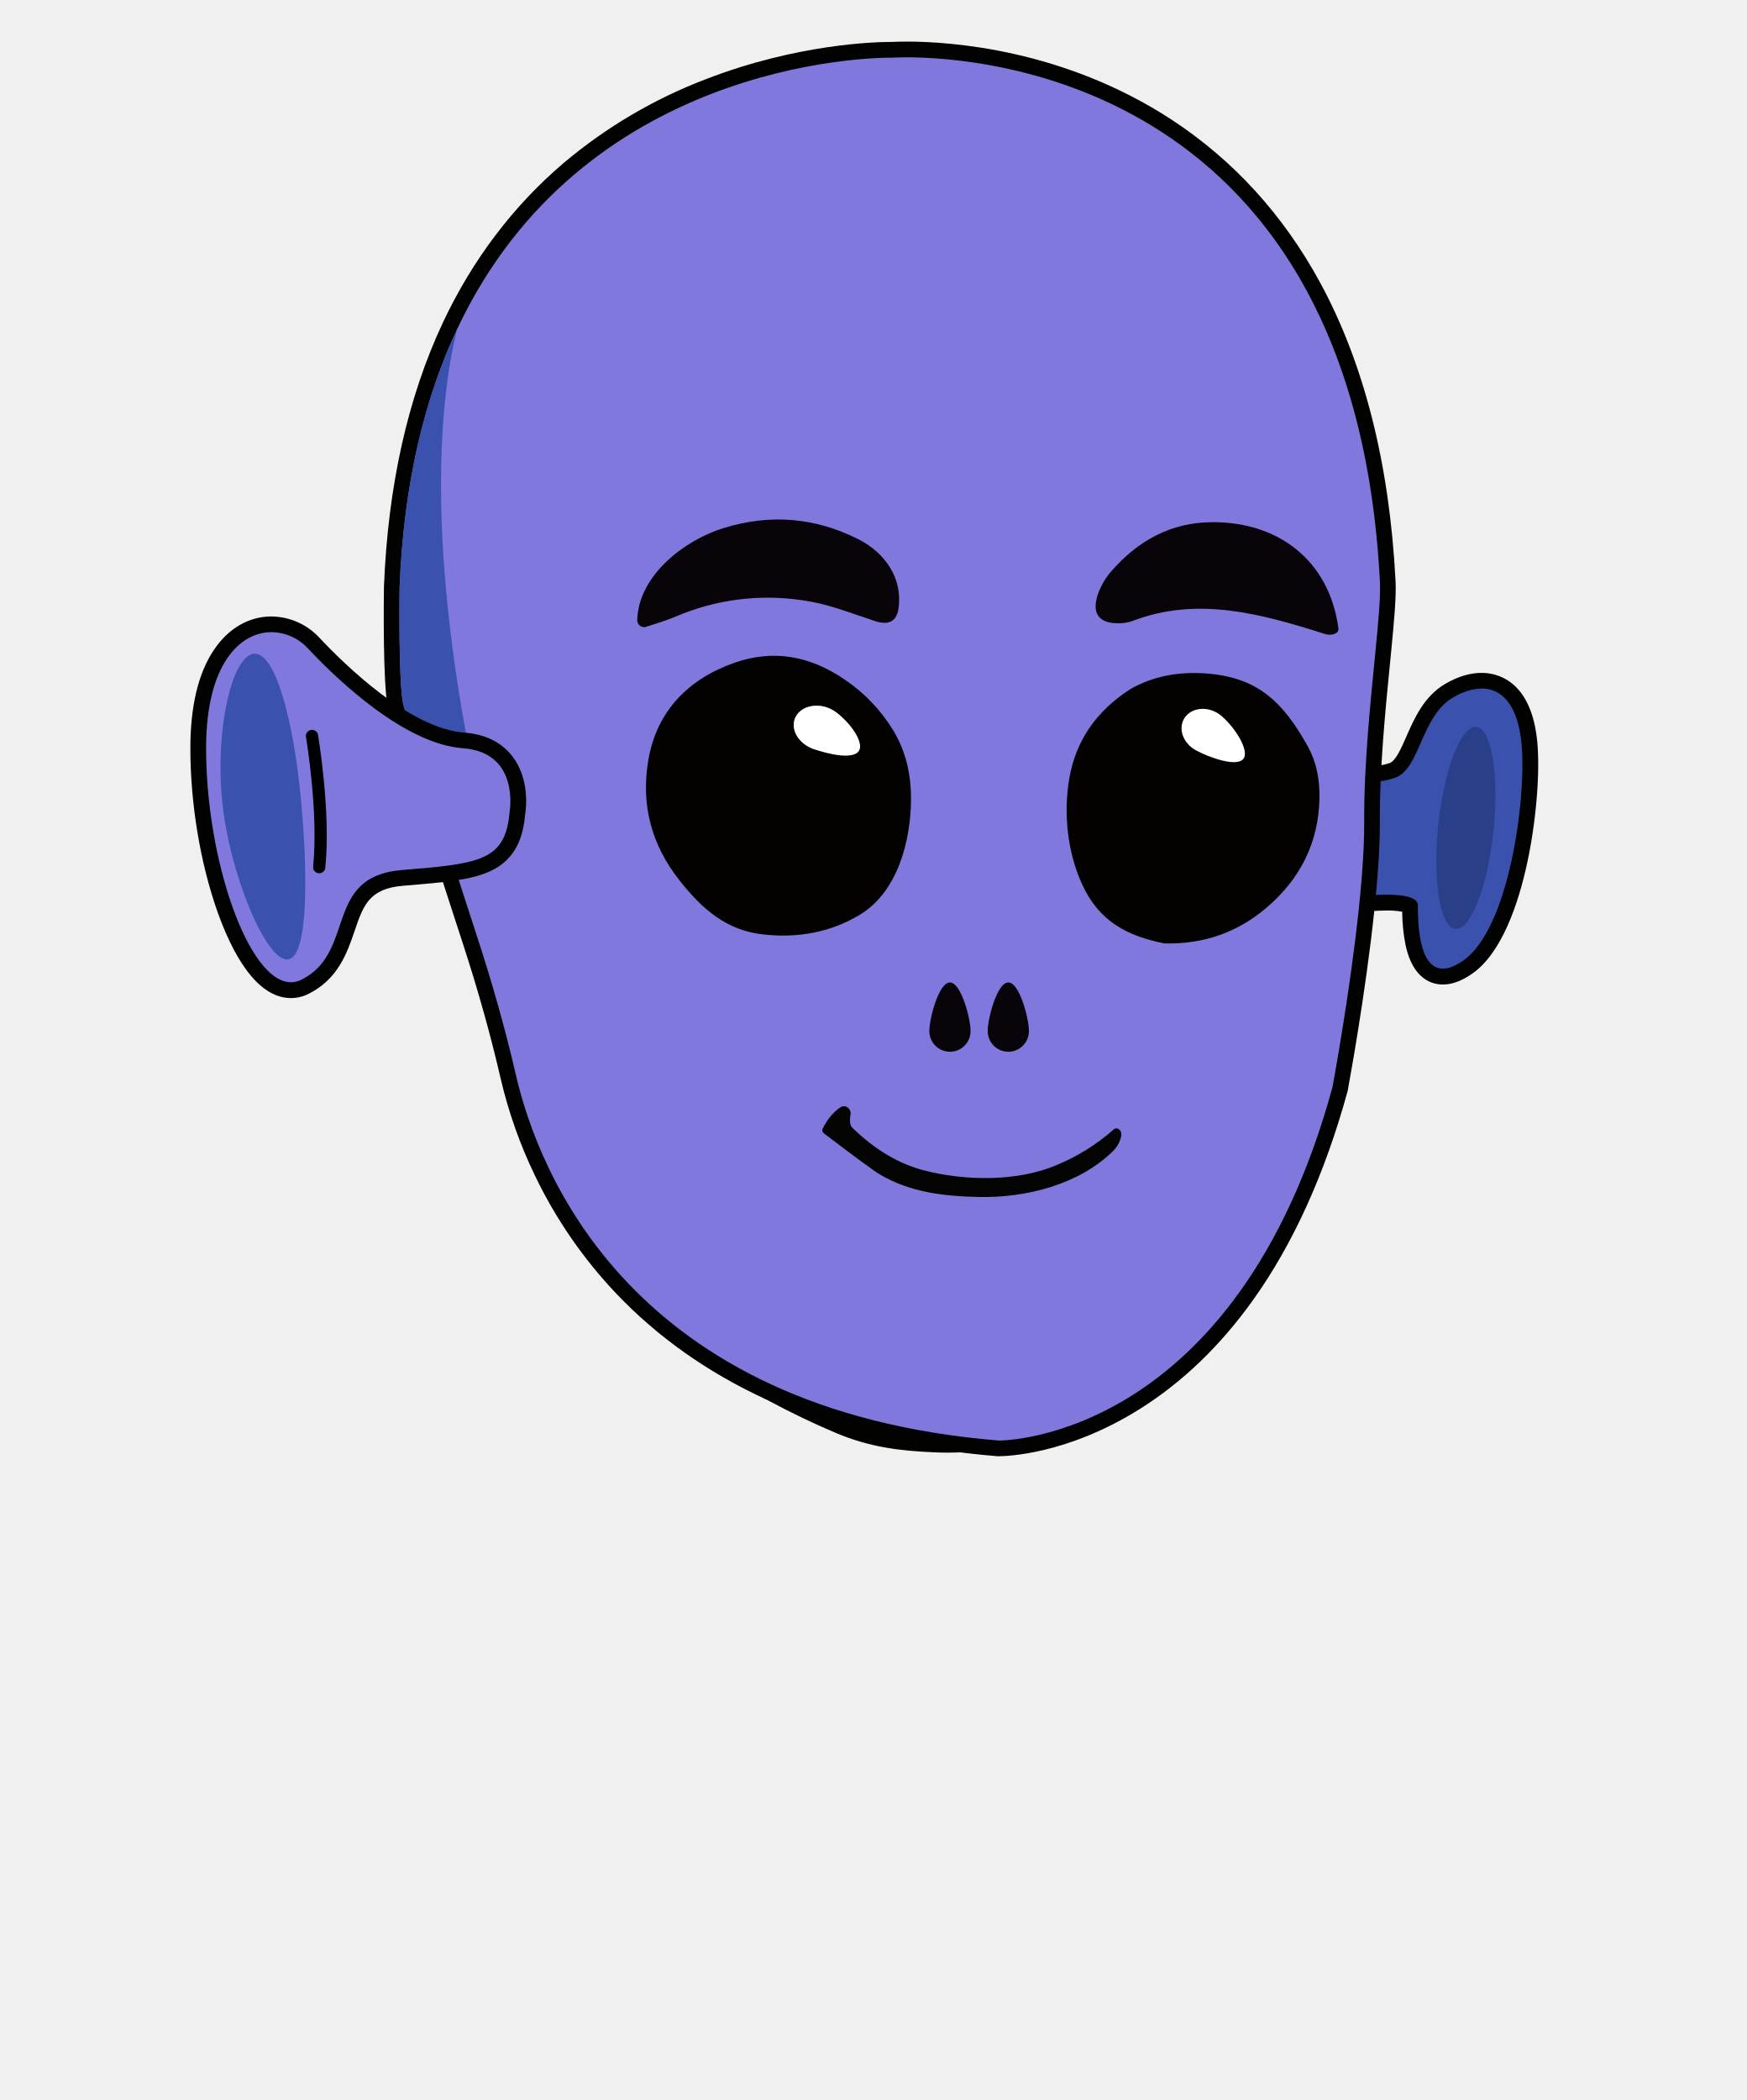
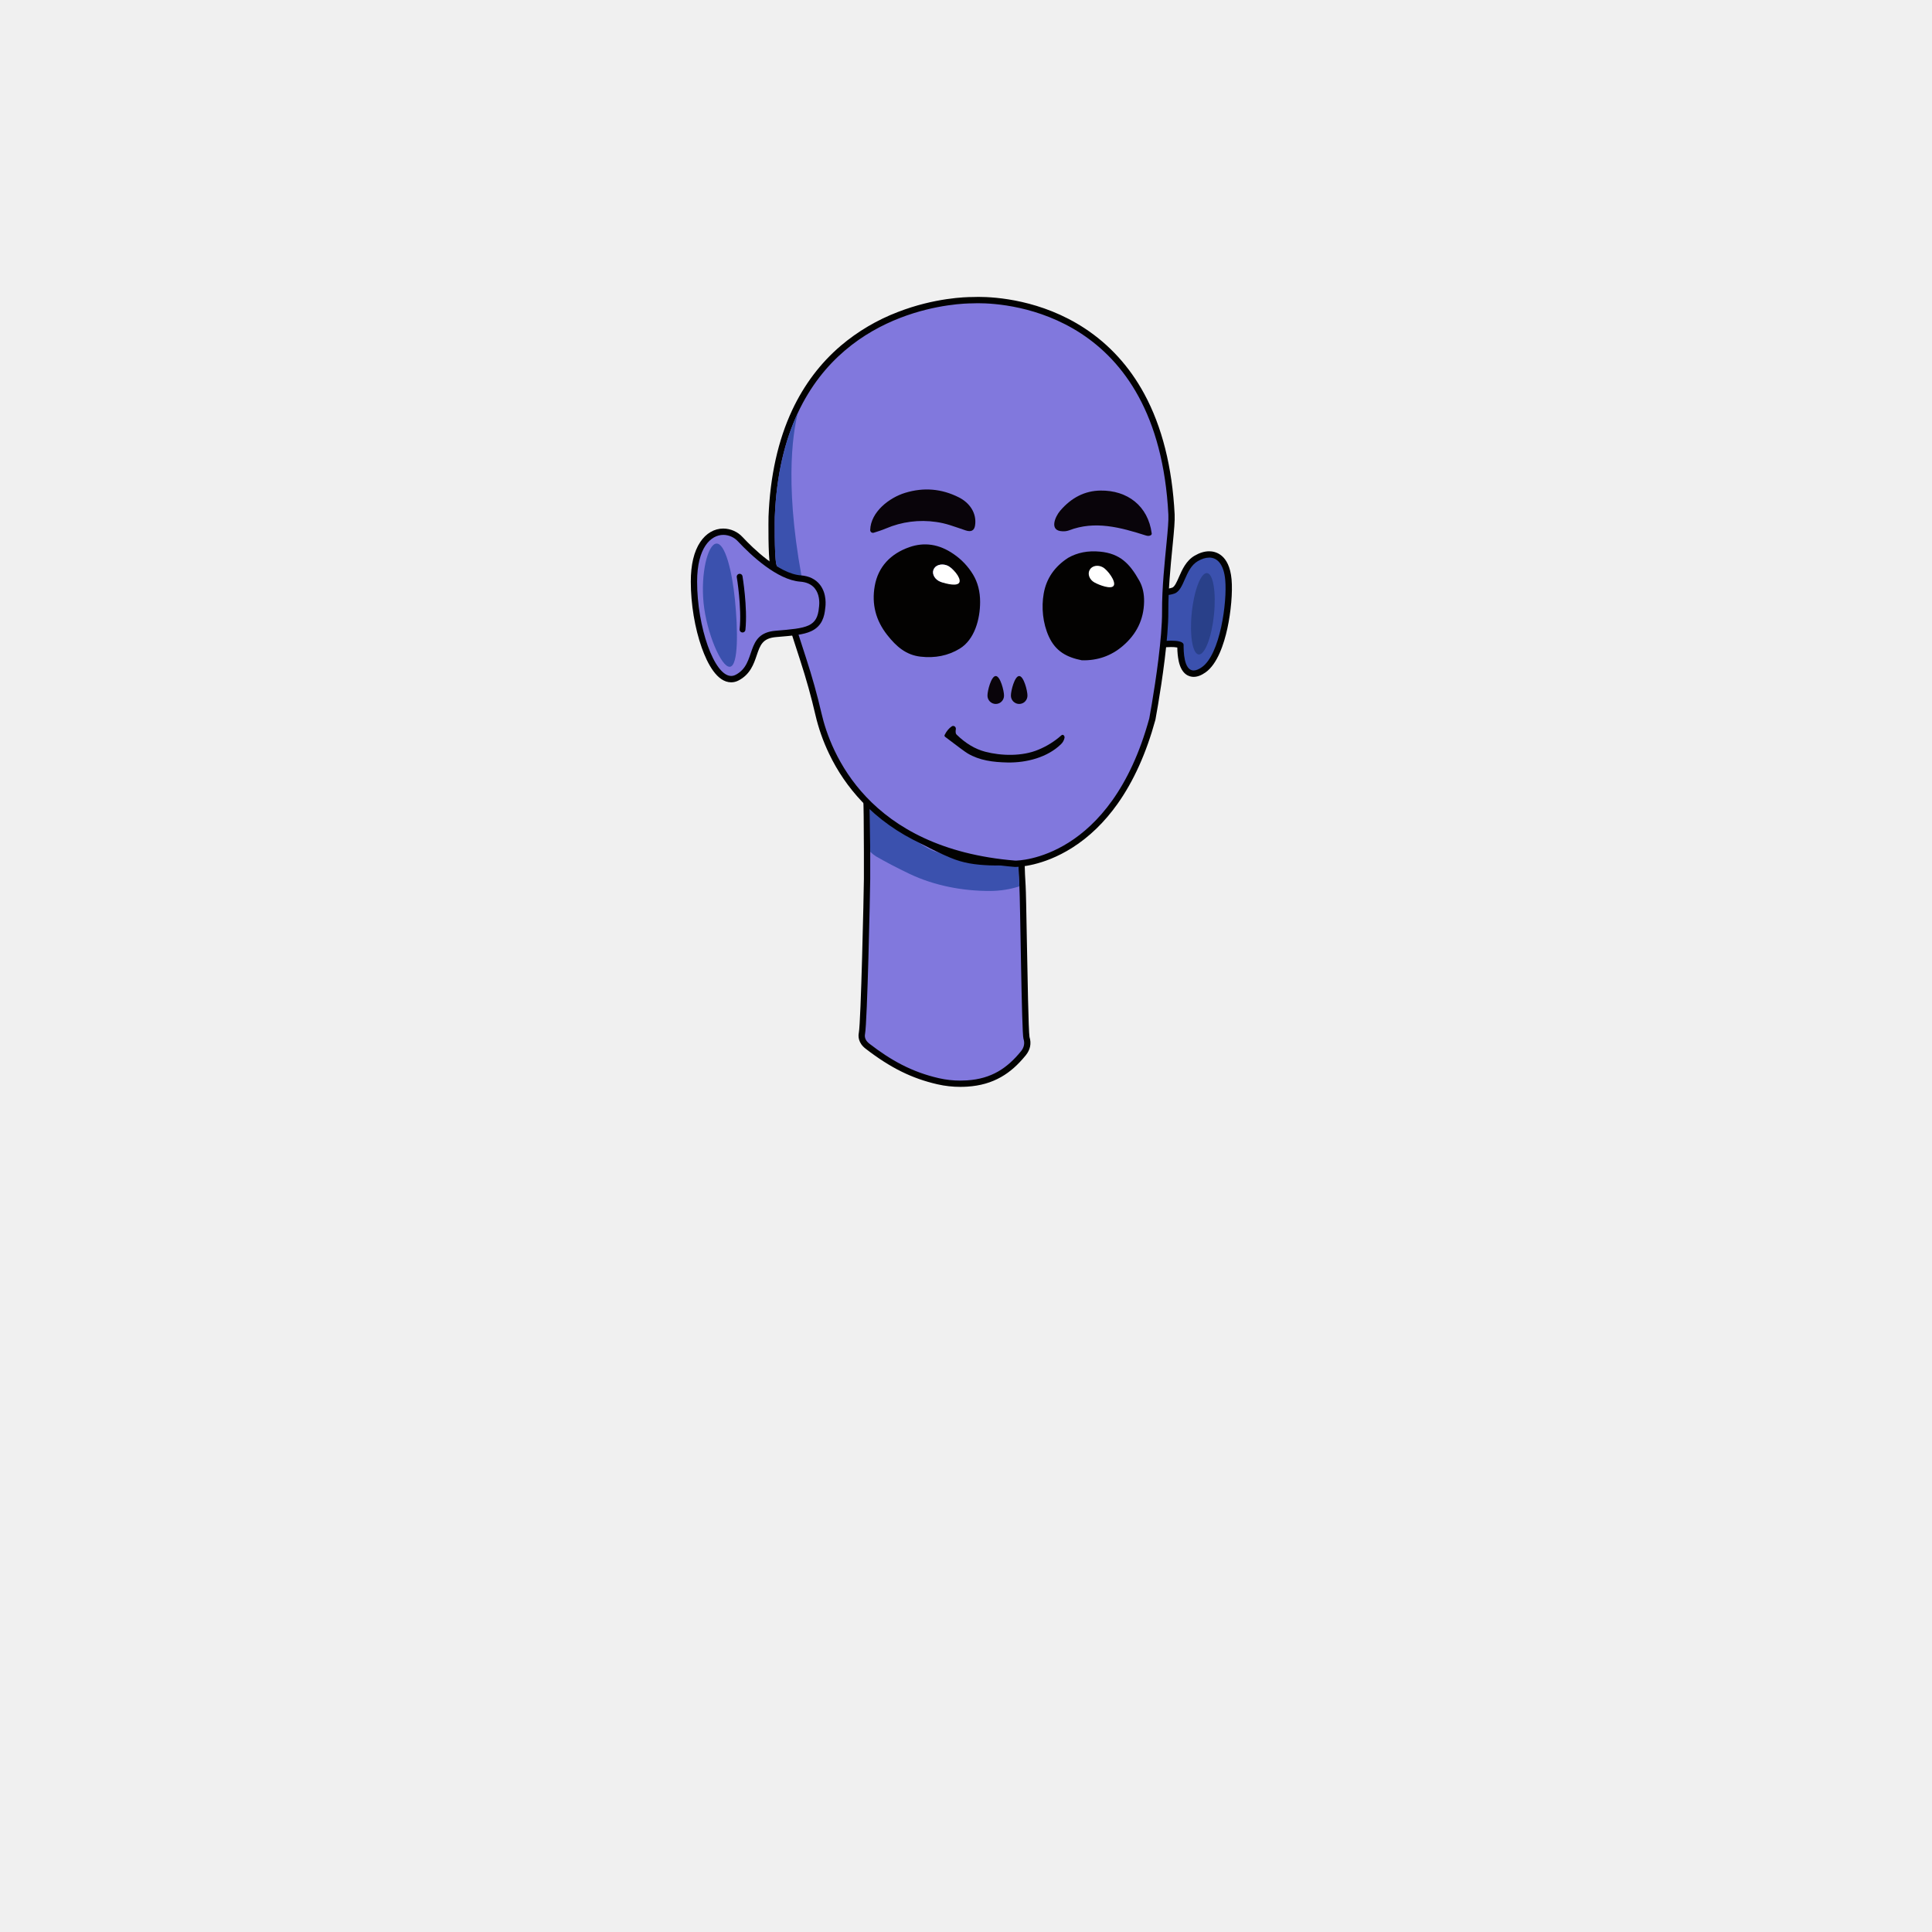
- <svg xmlns="http://www.w3.org/2000/svg" width="1000" height="1202" viewBox="0 0 1000 1202" fill="none">
-   <path d="M826 559C820.17 559 812.5 555.76 809.08 540.32C807.25 532.04 807.19 522.89 807.19 518.63C806.47 518.14 803.45 516.63 793.59 516.63C787.739 516.68 781.895 517.074 776.09 517.81L771.09 518.48L769.37 437.84L776.09 441.3C779.051 442.484 782.223 443.049 785.41 442.96C789.306 442.913 793.17 442.251 796.86 441C802.19 439.25 805.42 431.89 809.17 423.36C813.66 413.14 818.75 401.55 829.66 395.21C836.09 391.47 842.29 389.58 848.08 389.58C855.33 389.58 872.54 393.07 875.5 425.42C878.17 454.49 869.4 533.1 840.29 553.42C835 557.15 830.31 559 826 559Z" fill="#3B51AE" />
-   <path d="M848.08 394.07C859.85 394.07 868.99 403.68 871.02 425.82C873.92 457.41 863.78 531.53 837.72 549.76C832.99 553.06 829.12 554.45 825.96 554.45C811.65 554.45 811.65 526.13 811.65 518.17C811.65 513.31 802.65 512.09 793.55 512.09C787.498 512.143 781.454 512.551 775.45 513.31L774 445.31C774 445.31 778.19 447.47 785.38 447.47C789.761 447.438 794.109 446.709 798.26 445.31C813.1 440.45 813.1 410.08 831.92 399.14C837.55 395.87 843.05 394.14 848.08 394.14M848.08 385.14C841.48 385.14 834.53 387.24 827.4 391.38C815.22 398.45 809.58 411.3 805.05 421.61C802.05 428.52 798.87 435.61 795.46 436.78C792.212 437.88 788.809 438.457 785.38 438.49C782.879 438.553 780.389 438.142 778.04 437.28L764.31 429.42L765 445.52L766.45 513.57L766.66 523.64L776.66 522.3C782.267 521.596 787.91 521.215 793.56 521.16C796.615 521.094 799.669 521.321 802.68 521.84C802.716 528.379 803.386 534.899 804.68 541.31C808.96 560.63 819.87 563.52 825.99 563.52C831.29 563.52 836.83 561.45 842.9 557.2C859.9 545.29 869.25 516.69 874.05 494.8C879.26 471.04 881.66 443.01 880.05 425.07C876.75 389.07 856.64 385.14 848.15 385.14H848.08Z" fill="#020201" />
-   <path d="M854.931 475.546C858.252 443.625 853.864 417.011 845.13 416.102C836.396 415.193 826.623 440.334 823.302 472.255C819.98 504.176 824.369 530.789 833.103 531.698C841.837 532.607 851.61 507.467 854.931 475.546Z" fill="#294089" />
-   <path d="M579 820C575.72 820.44 597.39 818.55 596 821C590.08 822.62 585.41 826.5 567.73 829.43C556.96 831.171 546.039 831.798 535.14 831.3C514.92 830.45 497.75 828.3 478.6 820.23C452.939 809.398 428.348 796.187 405.15 780.77C400.15 777.437 395.351 773.811 390.78 769.91C377.967 758.95 368.04 749.98 361 743C341.89 724.07 327.42 699.27 316 672C320.25 677.86 323.56 685.52 327.48 691.52C341.865 713.028 359.393 732.259 379.48 748.57C407.57 771.06 442.97 787.16 476.87 803C500.14 813.88 510.16 815.06 538.38 816C553.15 816.5 572.85 820 579 820Z" fill="#020201" />
-   <path d="M571.58 829H571.39C479.25 821.54 406.8 790.7 356 737.36C313.35 692.54 296.9 642.24 290.89 616.24C285.11 591 278 565.65 269.2 538.64L261.69 515.55L261.08 513.67C239.35 446.74 227.69 409.82 226.4 404C223.49 390.65 224.21 338.42 224.25 336.2V336.09C226.48 279.14 237.71 228.81 257.61 186.5C274.26 151.09 297.2 120.82 325.78 96.5C349.617 76.45 376.662 60.56 405.78 49.5C457.47 29.5 501.61 28.5 509.94 28.5H510.78C511.54 28.45 514.39 28.29 518.96 28.29C543.57 28.29 607.37 32.57 668.04 72.18C702.78 94.85 730.9 125.63 751.61 163.67C776.61 209.58 791.01 266.54 794.4 332.94C794.83 341.48 793.51 355.94 791.88 372.66L791.18 379.83C788.52 406.69 785.18 440.13 785.39 470.31C785.61 508.47 776.33 569.48 770.78 602.46C768.65 615.04 767.13 623.16 767.12 623.24V623.42L767.07 623.6C754.36 669.98 736.45 709.6 713.82 741.35C695.55 766.98 674.17 787.59 650.28 802.61C608.74 828.74 573.28 829.04 571.84 829.04L571.58 829Z" fill="#8178DD" />
-   <path d="M519 32.8C563.28 32.8 775.4 47.73 789.94 333.17C790.35 341.17 789.12 355.1 787.44 372.22C784.69 400.38 780.74 437.17 780.93 470.34C781.15 508.49 771.74 569.85 766.38 601.71C764.24 614.4 762.74 622.41 762.74 622.41C707.69 823.28 575.16 824.54 571.84 824.54H571.78C361 807.42 308.13 670.67 295.31 615.23C289.23 588.88 281.84 562.9 273.48 537.23C270.89 529.23 268.15 520.85 265.36 512.23C249.63 463.83 232.32 410 230.8 403C227.96 390 228.75 336.23 228.75 336.23C231.12 275.65 243.43 227.17 261.68 188.38C333.21 36.28 496 33 510 33H511C511 33 513.89 32.8 519.07 32.8M519.07 23.8C514.69 23.8 511.8 23.94 510.77 24H510C501.53 24 456.65 25 404.22 45.26C374.625 56.523 347.137 72.689 322.91 93.08C293.83 117.78 270.51 148.56 253.57 184.56C233.42 227.42 222.05 278.33 219.79 335.89V336.11C219.71 341.72 219.07 391.31 222.05 404.93C223.36 410.93 235.05 448 256.84 515.07L258.16 519.14C260.5 526.32 262.78 533.35 264.96 540.05C273.72 566.92 280.79 592.18 286.58 617.26C291.053 636.449 297.633 655.086 306.2 672.83C318.118 697.669 333.848 720.492 352.82 740.47C376.34 765.19 404.9 785.41 437.7 800.59C476.12 818.37 521 829.45 571 833.51H571.36H571.79C575.65 833.51 610.72 832.75 652.63 806.39C677.02 791.05 698.82 770.04 717.43 743.93C740.37 711.75 758.51 671.65 771.37 624.76L771.46 624.4L771.53 624.04C771.53 623.96 773.08 615.8 775.2 603.18C780.78 570.06 790.1 508.77 789.88 470.26C789.71 440.26 793 406.97 795.65 380.2C795.89 377.773 796.123 375.396 796.35 373.07C798 356.2 799.35 341.52 798.88 332.68C795.46 265.6 780.88 208 755.56 161.49C734.49 122.8 705.87 91.49 670.5 68.38C608.84 28.14 544 23.8 519 23.8H519.07Z" fill="#020201" />
-   <path d="M261.68 487C245.95 438.55 232.32 410 230.8 403C227.96 390 228.75 336.23 228.75 336.23C231.12 275.65 243.43 227.17 261.68 188.38C254.07 218.25 241.3 299.57 272.08 446.94C272.08 495 275.38 496.28 261.68 487Z" fill="#3B51AE" />
-   <path d="M371.22 434.58C376.04 406.98 394.11 388.51 420.58 379.3C442.146 371.78 463.12 374.993 483.5 388.94C494.859 396.585 504.414 406.614 511.5 418.33C518.166 429.41 521.5 442.32 521.5 457.06C521.5 481.47 513.69 510.62 492.28 523.54C475.86 533.44 457.243 537.193 436.43 534.8C415.74 532.4 401.97 520.37 389.07 504.05C372.683 483.35 366.733 460.193 371.22 434.58ZM454.94 411.45C454.367 413.013 454.185 414.691 454.41 416.34C454.651 418.114 455.26 419.817 456.2 421.34C457.221 422.982 458.521 424.434 460.04 425.63C461.637 426.903 463.426 427.916 465.34 428.63C469.077 430.049 473.18 430.179 477 429C478.654 428.517 480.176 427.662 481.45 426.501C482.724 425.339 483.716 423.903 484.35 422.3C484.922 420.738 485.104 419.059 484.88 417.41C484.647 415.635 484.036 413.93 483.09 412.41C482.075 410.764 480.778 409.308 479.26 408.11C477.662 406.837 475.874 405.824 473.96 405.11C470.224 403.677 466.115 403.536 462.29 404.71C460.633 405.201 459.11 406.063 457.836 407.231C456.563 408.399 455.572 409.842 454.94 411.45Z" fill="#030201" />
-   <path d="M474 405.15C465.88 402.15 457.36 404.98 455 411.45C452.64 417.92 457.28 425.58 465.4 428.57C473.52 431.56 489.68 435.47 492.06 429C494.44 422.53 482.08 408.14 474 405.15Z" fill="white" />
-   <path d="M666.59 540C645.13 535.71 629.21 527.4 619.5 506.26C610.82 487.37 608.72 464.83 612.17 445.26C615.89 424 627.487 407.073 646.96 394.48C660.127 386.973 675.263 384.027 692.37 385.64C721.02 388.34 734.9 402.69 748.55 427.02C753.303 435.48 755.557 445.503 755.31 457.09C754.79 481.943 744.683 502.773 724.99 519.58C708.423 533.72 688.957 540.527 666.59 540Z" fill="#030201" />
-   <path d="M696.39 407.82C689.39 403.94 680.96 405.65 677.68 411.61C674.4 417.57 677.47 425.56 684.53 429.43C691.59 433.3 708.82 439.8 712.09 433.83C715.36 427.86 703.45 411.69 696.39 407.82Z" fill="white" />
-   <path d="M470.88 646.109C473.64 640.569 477.074 636.453 481.18 633.759C481.806 633.361 482.54 633.169 483.28 633.209C484.029 633.245 484.748 633.51 485.34 633.969C485.956 634.446 486.425 635.087 486.69 635.819C486.961 636.555 487.02 637.352 486.86 638.119C486.537 639.73 486.49 641.383 486.72 643.009C486.851 643.981 487.301 644.882 488 645.569C500.834 658.029 514.424 666.126 528.77 669.859C551.77 675.859 581.77 676.619 604.67 666.939C616.583 662.056 627.594 655.215 637.25 646.699C637.503 646.422 637.812 646.201 638.157 646.053C638.502 645.904 638.875 645.832 639.25 645.839C639.684 645.891 640.097 646.053 640.45 646.309C640.827 646.57 641.142 646.912 641.37 647.309C641.622 647.722 641.788 648.181 641.86 648.659C641.95 649.149 641.95 649.65 641.86 650.139C641.164 653.584 639.417 656.728 636.86 659.139C617.48 677.979 587.6 685.649 560.61 685.139C539.88 684.739 520.67 682.289 503.7 672.249C500.367 670.289 489.657 662.429 471.57 648.669C471.185 648.39 470.912 647.982 470.8 647.519C470.659 647.055 470.687 646.555 470.88 646.109Z" fill="#040402" />
-   <path d="M369.85 358.79C369.254 358.972 368.623 359.01 368.009 358.9C367.395 358.791 366.817 358.537 366.32 358.16C365.827 357.78 365.43 357.291 365.16 356.73C364.891 356.166 364.761 355.545 364.78 354.92C365.53 329.24 391.91 309.03 414.57 302.14C441.117 294.04 466.703 296.204 491.33 308.63C506.43 316.24 516.91 330.82 514.33 348.33C513.23 355.744 508.71 358.117 500.77 355.45C482.77 349.45 473.25 345.51 458.9 343.52C434.562 339.944 409.709 343.155 387.08 352.8C381.4 355.2 374.42 357.37 369.85 358.79Z" fill="#09040A" />
-   <path d="M765.17 362.13C763.31 363.464 760.913 363.664 757.98 362.73C721.52 351.18 685.21 341.22 648.21 355.47C645.204 356.503 642.022 356.928 638.85 356.72C619.18 356.09 628.85 335.43 635.68 327.52C651.8 308.774 670.907 299.234 693 298.9C731.51 298.3 761 320.68 766.19 359.74C766.251 360.192 766.189 360.651 766.01 361.07C765.833 361.494 765.542 361.861 765.17 362.13Z" fill="#09040A" />
-   <path d="M166.57 566.72C137.16 566.72 113.47 490.98 113.47 428.28C113.47 375.92 136.07 357.34 155.42 357.34C159.967 357.393 164.455 358.374 168.609 360.223C172.763 362.071 176.496 364.748 179.58 368.09C194.53 384.09 232.81 421.38 265.33 423.79C276.05 424.59 284.24 428.53 289.67 435.53C298.72 447.19 296.54 463.14 296.2 465.3C293.34 497.38 273.57 498.98 230.36 502.49C207.92 504.3 203.84 516.3 198.68 531.49C194.59 543.49 189.97 557.08 174.68 564.76C172.174 566.052 169.399 566.737 166.58 566.76L166.57 566.72Z" fill="#8178DD" />
-   <path d="M155.42 361.84C159.353 361.887 163.235 362.739 166.826 364.343C170.417 365.948 173.641 368.271 176.3 371.17C194.52 390.61 232.19 425.85 265 428.28C297.81 430.71 291.73 464.73 291.73 464.73C289.3 492.68 275 494.35 230 498C185 501.65 204 545 172.65 560.72C170.771 561.695 168.687 562.209 166.57 562.22C142.17 562.22 117.97 492.22 117.97 428.28C117.97 380.01 137.45 361.84 155.42 361.84ZM155.42 352.84C142.47 352.84 130.77 359.62 122.49 371.94C113.49 385.27 108.97 404.22 108.97 428.28C108.97 460.1 114.69 494.35 124.64 522.28C132.64 544.62 146.36 571.28 166.57 571.28C170.089 571.27 173.556 570.43 176.69 568.83C193.63 560.33 198.79 545.17 202.94 532.99C207.94 518.31 211.23 508.61 230.73 506.99C255.35 504.99 269.8 503.62 280.57 498.68C296.33 491.44 299.62 477.41 300.66 465.89C301.21 462.46 303.22 445.67 293.22 432.79C286.98 424.79 277.71 420.22 265.66 419.32C234.72 417.03 197.45 380.59 182.86 365.04C179.357 361.247 175.116 358.211 170.398 356.116C165.679 354.022 160.582 352.914 155.42 352.86V352.84Z" fill="#020201" />
-   <path d="M127.2 458.63C131.37 500.36 152.4 550.42 164.75 549.18C177.1 547.94 176.11 495.88 171.94 454.18C167.77 412.48 157.67 373 145.31 374.21C132.95 375.42 123 416.89 127.2 458.63Z" fill="#3B51AE" />
-   <path d="M178.611 421.249C178.611 421.249 186 465 182.726 496.342" stroke="black" stroke-width="7" stroke-linecap="round" stroke-linejoin="round" />
-   <path d="M555.59 589.86C555.636 591.438 555.365 593.009 554.793 594.48C554.221 595.951 553.359 597.293 552.259 598.425C551.159 599.557 549.844 600.457 548.39 601.072C546.936 601.687 545.373 602.003 543.795 602.003C542.216 602.003 540.654 601.687 539.2 601.072C537.746 600.457 536.43 599.557 535.33 598.425C534.231 597.293 533.369 595.951 532.797 594.48C532.225 593.009 531.954 591.438 532 589.86C532 583.35 537.28 562.34 543.79 562.34C550.3 562.34 555.59 583.35 555.59 589.86Z" fill="#09040A" />
-   <path d="M589 589.86C589.046 591.438 588.775 593.009 588.203 594.48C587.63 595.951 586.769 597.293 585.669 598.425C584.569 599.557 583.254 600.457 581.8 601.072C580.346 601.687 578.783 602.003 577.205 602.003C575.626 602.003 574.064 601.687 572.61 601.072C571.156 600.457 569.84 599.557 568.74 598.425C567.641 597.293 566.779 595.951 566.207 594.48C565.635 593.009 565.364 591.438 565.41 589.86C565.41 583.35 570.69 562.34 577.21 562.34C583.73 562.34 589 583.35 589 589.86Z" fill="#09040A" />
+ <svg xmlns="http://www.w3.org/2000/svg" width="1000" height="1000" viewBox="0 0 1000 1000" fill="none">
+   <path d="M617.838 348.694C615.722 348.694 612.937 347.514 611.696 341.888C611.032 338.87 611.01 335.536 611.01 333.984C610.749 333.805 609.652 333.255 606.073 333.255C603.949 333.273 601.828 333.417 599.721 333.685L597.906 333.929L597.281 304.545L599.721 305.805C600.795 306.237 601.947 306.443 603.104 306.41C604.518 306.393 605.921 306.152 607.26 305.696C609.195 305.058 610.367 302.376 611.729 299.268C613.359 295.544 615.206 291.321 619.167 289.011C621.501 287.648 623.751 286.959 625.853 286.959C628.485 286.959 634.732 288.231 635.806 300.019C636.776 310.612 633.592 339.257 623.025 346.661C621.105 348.02 619.402 348.694 617.838 348.694Z" fill="#3B51AE" />
+   <path d="M625.853 288.596C630.125 288.596 633.443 292.098 634.18 300.165C635.233 311.676 631.552 338.685 622.092 345.328C620.375 346.531 618.97 347.037 617.823 347.037C612.629 347.037 612.629 336.718 612.629 333.817C612.629 332.046 609.362 331.601 606.058 331.601C603.862 331.621 601.668 331.769 599.488 332.046L598.962 307.267C598.962 307.267 600.483 308.054 603.093 308.054C604.683 308.043 606.261 307.777 607.768 307.267C613.155 305.496 613.155 294.43 619.987 290.443C622.03 289.252 624.027 288.621 625.853 288.621M625.853 285.342C623.457 285.342 620.934 286.107 618.346 287.616C613.925 290.192 611.877 294.874 610.233 298.631C609.144 301.149 607.99 303.733 606.752 304.159C605.573 304.56 604.338 304.77 603.093 304.782C602.185 304.805 601.281 304.656 600.428 304.341L595.444 301.477L595.695 307.344L596.221 332.141L596.297 335.81L599.927 335.322C601.963 335.065 604.011 334.927 606.062 334.906C607.171 334.882 608.28 334.965 609.373 335.154C609.386 337.537 609.629 339.913 610.099 342.249C611.652 349.289 615.613 350.342 617.834 350.342C619.758 350.342 621.769 349.588 623.973 348.039C630.144 343.699 633.538 333.278 635.28 325.301C637.171 316.643 638.042 306.429 637.458 299.892C636.26 286.774 628.96 285.342 625.878 285.342H625.853Z" fill="#020201" />
+   <path d="M628.34 318.284C629.545 306.653 627.952 296.955 624.782 296.624C621.611 296.293 618.064 305.454 616.858 317.085C615.653 328.717 617.246 338.415 620.416 338.746C623.587 339.077 627.134 329.916 628.34 318.284Z" fill="#294089" />
+   <path d="M497.064 560.953C493.211 560.955 489.37 560.525 485.612 559.67C472.613 556.704 461.675 551.289 449.039 541.538C446.016 539.199 445.791 536.641 446.135 534.902C447.275 529.036 448.731 462.534 448.789 455.013C448.807 452.739 448.811 446.934 448.789 440.896C448.789 434.111 448.731 427.458 448.676 422.64C448.626 418.417 448.564 415.717 448.499 414.369L448.346 411.377L450.938 412.86C451.337 413.09 452.953 413.877 454.666 414.707C461.436 417.987 464.594 419.601 465.414 420.388C466.561 421.325 475.233 424.072 478.94 425.242C482.45 426.335 482.933 426.521 483.274 426.725C486.025 428.405 488.984 429.659 492.12 430.985C494.48 431.983 496.923 433.018 499.504 434.319C503.638 436.403 505.617 437.333 506.401 437.333C506.69 437.311 506.975 437.254 507.25 437.161C508.23 436.899 509.715 436.498 512.917 436.498C514.209 436.498 515.704 436.564 517.356 436.695C520.529 436.728 522.1 438.787 523.251 440.295C524.238 441.585 524.703 442.117 525.484 442.117C525.844 442.105 526.2 442.031 526.536 441.898L528.761 441.1L528.722 443.473C528.722 444.325 528.722 445.582 528.747 447.011C528.823 450.487 529.012 454.74 529.266 458.671C529.433 461.284 529.629 472.588 529.872 485.68C530.235 505.223 530.754 534.731 531.302 537.147C532.232 539.997 531.665 542.781 529.698 545.2C521.494 555.246 512.521 560.067 500.596 560.829C499.417 560.913 498.23 560.953 497.064 560.953Z" fill="#8178DD" />
+   <path d="M450.132 414.285C451.526 415.083 463.153 420.48 464.289 421.573C465.926 423.169 481.713 427.702 482.439 428.132C487.347 431.135 492.755 432.749 498.774 435.785C503.78 438.306 505.308 438.973 506.397 438.973C507.638 438.973 508.368 438.139 512.909 438.139C514.089 438.139 515.519 438.193 517.265 438.335H517.291C521.788 438.335 521.944 443.75 525.462 443.75C526.018 443.742 526.568 443.636 527.088 443.437C527.088 444.289 527.088 445.532 527.113 447.041C527.182 450.167 527.357 454.441 527.636 458.785C528.079 465.708 528.783 534.728 529.741 537.64C530.516 539.981 530.08 542.158 528.435 544.169C521.385 552.802 513.301 558.381 500.484 559.201C499.334 559.278 498.192 559.316 497.057 559.314C493.326 559.319 489.606 558.902 485.967 558.071C471.97 554.879 461.116 548.79 450.03 540.238C448.131 538.78 447.365 537.109 447.732 535.224C448.934 529.051 450.368 461.492 450.419 455.028C450.437 452.907 450.44 447.318 450.419 440.893C450.419 434.808 450.368 427.972 450.306 422.623C450.259 418.833 450.201 415.787 450.125 414.285M446.556 408.455L446.861 414.438C446.93 415.761 446.988 418.447 447.039 422.648C447.115 429.207 447.141 436.881 447.152 440.868C447.17 446.939 447.152 452.736 447.152 454.966C447.094 462.276 445.623 528.938 444.527 534.56C444.164 536.346 444.164 539.804 448.037 542.803C460.877 552.704 471.995 558.217 485.249 561.238C489.124 562.12 493.086 562.564 497.061 562.56C498.258 562.56 499.485 562.52 500.691 562.44C507.344 562.014 513.083 560.378 518.231 557.43C522.79 554.824 526.834 551.257 530.936 546.217C533.259 543.371 533.927 540.096 532.867 536.743C532.34 533.522 531.825 504.735 531.48 485.63C531.233 471.983 531.041 461.215 530.87 458.555C530.62 454.638 530.431 450.408 530.355 446.95C530.322 445.547 530.315 444.311 530.329 443.473L530.409 438.736L525.999 440.35C525.855 440.406 525.705 440.445 525.552 440.467C525.189 440.106 524.858 439.715 524.561 439.297C523.364 437.727 521.363 435.107 517.439 435.056C515.766 434.925 514.249 434.859 512.927 434.859C509.511 434.859 507.903 435.293 506.84 435.588L506.408 435.697C505.591 435.551 502.259 433.875 500.255 432.862C497.623 431.536 495.173 430.49 492.774 429.484C489.695 428.18 486.788 426.933 484.152 425.337C483.637 425.028 483.139 424.86 479.466 423.698C476.319 422.699 468.017 420.072 466.452 419.103C465.458 418.232 463.116 416.996 455.414 413.25C453.878 412.503 452.147 411.658 451.784 411.454L446.564 408.455H446.556Z" fill="#020201" />
+   <path d="M527.636 458.785C522.797 460.324 517.756 461.125 512.68 461.161C498.215 461.227 483.492 458.381 470.721 452.288C464.349 449.249 458.566 446.227 453.37 443.222C452.321 442.536 451.335 441.757 450.426 440.894C450.426 434.808 450.194 419.635 450.132 414.293C461.69 420.633 471.632 436.765 484.791 440.996C495.87 444.552 504.219 447.445 516.782 447.682C520.238 447.77 523.695 447.556 527.113 447.041C527.182 450.167 527.356 454.442 527.636 458.785Z" fill="#3B51AE" />
+   <path d="M528.177 443.801C526.986 443.962 534.853 443.273 534.348 444.166C532.199 444.756 530.504 446.17 524.086 447.237C520.176 447.872 516.212 448.1 512.256 447.919C504.916 447.609 498.683 446.826 491.732 443.885C482.417 439.938 473.49 435.124 465.069 429.506C463.254 428.292 461.512 426.97 459.853 425.549C455.202 421.555 451.599 418.286 449.043 415.743C442.106 408.845 436.853 399.808 432.708 389.871C434.251 392.006 435.452 394.798 436.875 396.984C442.097 404.822 448.46 411.829 455.751 417.773C465.948 425.968 478.798 431.835 491.104 437.607C499.551 441.571 503.188 442.001 513.432 442.344C518.793 442.526 525.945 443.801 528.177 443.801Z" fill="#020201" />
+   <path d="M525.483 447.081H525.415C491.968 444.363 465.668 433.125 447.228 413.689C431.746 397.356 425.775 379.027 423.593 369.553C421.495 360.356 418.914 351.119 415.72 341.276L412.993 332.863L412.772 332.178C404.884 307.789 400.651 294.335 400.183 292.215C399.127 287.35 399.388 268.318 399.403 267.509V267.469C400.212 246.716 404.289 228.377 411.512 212.959C417.556 200.056 425.884 189.026 436.258 180.164C444.911 172.858 454.728 167.068 465.298 163.037C484.062 155.75 500.084 155.385 503.108 155.385H503.413C503.689 155.367 504.724 155.309 506.382 155.309C515.316 155.309 538.475 156.868 560.498 171.302C573.109 179.563 583.317 190.779 590.834 204.64C599.909 221.369 605.137 242.125 606.367 266.321C606.523 269.433 606.044 274.702 605.452 280.795L605.198 283.407C604.233 293.195 603.02 305.38 603.097 316.377C603.176 330.283 599.808 352.514 597.793 364.532C597.02 369.116 596.468 372.075 596.465 372.104V372.17L596.446 372.235C591.833 389.136 585.331 403.573 577.117 415.142C570.485 424.482 562.724 431.992 554.052 437.465C538.973 446.987 526.101 447.096 525.578 447.096L525.483 447.081Z" fill="#8178DD" />
+   <path d="M506.397 156.951C522.471 156.951 599.47 162.392 604.748 266.404C604.897 269.319 604.451 274.395 603.841 280.634C602.843 290.895 601.409 304.301 601.478 316.388C601.557 330.289 598.142 352.648 596.196 364.258C595.419 368.882 594.875 371.801 594.875 371.801C574.892 444.997 526.783 445.456 525.578 445.456H525.556C449.043 439.217 429.851 389.387 425.198 369.185C422.991 359.583 420.308 350.116 417.273 340.762C416.333 337.847 415.338 334.793 414.326 331.652C408.616 314.016 402.332 294.4 401.78 291.85C400.75 287.112 401.036 267.519 401.036 267.519C401.897 245.444 406.365 227.778 412.99 213.644C438.955 158.219 498.048 157.024 503.13 157.024H503.493C503.493 157.024 504.542 156.951 506.422 156.951M506.422 153.672C504.833 153.672 503.783 153.723 503.41 153.745H503.13C500.055 153.745 483.764 154.109 464.732 161.492C453.989 165.596 444.011 171.487 435.216 178.917C424.66 187.917 416.195 199.134 410.046 212.252C402.732 227.87 398.604 246.421 397.784 267.395V267.475C397.755 269.52 397.522 287.59 398.604 292.553C399.08 294.739 403.323 308.247 411.233 332.687L411.712 334.17C412.562 336.786 413.389 339.348 414.181 341.79C417.36 351.581 419.927 360.785 422.029 369.924C423.652 376.917 426.041 383.708 429.151 390.174C433.477 399.225 439.187 407.541 446.074 414.821C454.611 423.829 464.979 431.197 476.885 436.728C490.832 443.207 507.123 447.245 525.273 448.724H525.404H525.56C526.961 448.724 539.691 448.447 554.905 438.842C563.758 433.252 571.672 425.596 578.427 416.082C586.754 404.356 593.339 389.744 598.007 372.657L598.04 372.526L598.065 372.395C598.065 372.366 598.628 369.392 599.398 364.794C601.423 352.725 604.806 330.391 604.726 316.359C604.665 305.427 605.859 293.296 606.821 283.541C606.908 282.657 606.993 281.791 607.075 280.943C607.674 274.796 608.164 269.447 607.993 266.225C606.752 241.782 601.459 220.793 592.268 203.845C584.62 189.747 574.231 178.338 561.392 169.917C539.009 155.253 515.472 153.672 506.397 153.672H506.422Z" fill="#020201" />
+   <path d="M412.99 322.46C407.28 304.805 402.332 294.401 401.78 291.85C400.749 287.113 401.036 267.52 401.036 267.52C401.896 245.445 406.365 227.779 412.99 213.645C410.227 224.529 405.592 254.161 416.765 307.862C416.765 325.375 417.963 325.841 412.99 322.46Z" fill="#3B51AE" />
+   <path d="M452.753 303.357C454.502 293.3 461.062 286.569 470.67 283.213C478.499 280.473 486.112 281.644 493.51 286.726C497.634 289.512 501.102 293.166 503.674 297.436C506.094 301.473 507.304 306.177 507.304 311.549C507.304 320.443 504.469 331.065 496.697 335.773C490.737 339.381 483.979 340.749 476.424 339.876C468.913 339.002 463.915 334.618 459.232 328.671C453.284 321.128 451.124 312.69 452.753 303.357ZM483.143 294.929C482.935 295.498 482.869 296.11 482.951 296.71C483.038 297.357 483.259 297.977 483.6 298.532C483.971 299.131 484.443 299.66 484.994 300.096C485.574 300.56 486.223 300.929 486.918 301.189C488.275 301.706 489.764 301.753 491.151 301.324C491.751 301.147 492.304 300.836 492.766 300.413C493.229 299.99 493.589 299.466 493.819 298.882C494.027 298.313 494.093 297.701 494.011 297.1C493.927 296.453 493.705 295.832 493.361 295.278C492.993 294.678 492.522 294.148 491.971 293.711C491.391 293.247 490.742 292.879 490.047 292.618C488.691 292.096 487.2 292.045 485.811 292.473C485.21 292.651 484.657 292.966 484.194 293.391C483.732 293.817 483.373 294.343 483.143 294.929Z" fill="#030201" />
+   <path d="M490.062 292.634C487.114 291.541 484.021 292.572 483.165 294.93C482.308 297.287 483.992 300.078 486.94 301.168C489.887 302.257 495.753 303.682 496.617 301.325C497.481 298.967 492.995 293.723 490.062 292.634Z" fill="white" />
+   <path d="M559.972 341.771C552.182 340.208 546.403 337.179 542.878 329.476C539.728 322.593 538.965 314.379 540.218 307.248C541.568 299.501 545.778 293.333 552.846 288.744C557.626 286.009 563.121 284.935 569.33 285.523C579.73 286.507 584.769 291.736 589.724 300.602C591.449 303.685 592.267 307.337 592.177 311.559C591.989 320.615 588.32 328.206 581.171 334.33C575.158 339.482 568.091 341.963 559.972 341.771Z" fill="#030201" />
+   <path d="M570.789 293.605C568.248 292.192 565.188 292.815 563.998 294.987C562.807 297.158 563.921 300.07 566.484 301.48C569.047 302.89 575.302 305.259 576.489 303.083C577.676 300.908 573.352 295.016 570.789 293.605Z" fill="white" />
+   <path d="M488.929 380.437C489.931 378.418 491.178 376.918 492.668 375.937C492.895 375.792 493.162 375.722 493.431 375.736C493.702 375.749 493.963 375.846 494.178 376.013C494.402 376.187 494.572 376.421 494.668 376.687C494.767 376.955 494.788 377.246 494.73 377.525C494.613 378.112 494.596 378.715 494.679 379.307C494.727 379.661 494.89 379.99 495.144 380.24C499.802 384.781 504.736 387.731 509.943 389.091C518.292 391.278 529.182 391.555 537.495 388.027C541.819 386.248 545.817 383.755 549.322 380.652C549.413 380.551 549.526 380.47 549.651 380.416C549.776 380.362 549.911 380.336 550.048 380.339C550.205 380.357 550.355 380.416 550.483 380.51C550.62 380.605 550.734 380.729 550.817 380.874C550.908 381.025 550.969 381.192 550.995 381.366C551.028 381.544 551.028 381.727 550.995 381.905C550.742 383.161 550.108 384.306 549.18 385.185C542.145 392.05 531.299 394.845 521.501 394.659C513.976 394.513 507.003 393.621 500.843 389.962C499.633 389.248 495.745 386.384 489.18 381.37C489.04 381.268 488.941 381.119 488.9 380.951C488.849 380.781 488.859 380.599 488.929 380.437Z" fill="#040402" />
+   <path d="M452.256 275.74C452.039 275.806 451.81 275.819 451.587 275.78C451.365 275.74 451.155 275.647 450.974 275.51C450.795 275.372 450.651 275.193 450.553 274.989C450.456 274.783 450.408 274.557 450.415 274.329C450.687 264.972 460.263 257.607 468.489 255.097C478.125 252.145 487.413 252.933 496.353 257.462C501.834 260.235 505.638 265.547 504.702 271.928C504.303 274.629 502.662 275.494 499.78 274.522C493.246 272.336 489.79 270.9 484.581 270.175C475.746 268.872 466.725 270.042 458.51 273.557C456.448 274.431 453.915 275.222 452.256 275.74Z" fill="#09040A" />
+   <path d="M595.757 276.957C595.081 277.443 594.211 277.516 593.147 277.176C579.912 272.967 566.731 269.337 553.3 274.53C552.209 274.906 551.054 275.061 549.902 274.986C542.762 274.756 546.272 267.228 548.752 264.345C554.603 257.514 561.539 254.038 569.559 253.916C583.538 253.698 594.243 261.853 596.127 276.086C596.149 276.251 596.126 276.418 596.062 276.571C595.997 276.725 595.892 276.859 595.757 276.957Z" fill="#09040A" />
+   <path d="M378.465 351.509C367.789 351.509 359.189 323.91 359.189 301.063C359.189 281.983 367.393 275.213 374.417 275.213C376.068 275.232 377.697 275.59 379.205 276.263C380.713 276.937 382.068 277.912 383.187 279.13C388.614 284.96 402.51 298.549 414.315 299.427C418.206 299.718 421.179 301.154 423.15 303.705C426.435 307.954 425.644 313.766 425.52 314.553C424.482 326.242 417.306 326.825 401.621 328.104C393.475 328.764 391.994 333.137 390.121 338.672C388.636 343.045 386.959 347.997 381.409 350.795C380.499 351.266 379.492 351.516 378.468 351.524L378.465 351.509Z" fill="#8178DD" />
+   <path d="M374.418 276.852C375.845 276.869 377.254 277.179 378.558 277.764C379.861 278.349 381.032 279.195 381.997 280.252C388.611 287.335 402.285 300.177 414.195 301.062C426.105 301.948 423.898 314.344 423.898 314.344C423.016 324.529 417.825 325.137 401.49 326.468C385.155 327.798 392.052 343.594 380.672 349.322C379.99 349.678 379.233 349.865 378.465 349.869C369.608 349.869 360.823 324.361 360.823 301.062C360.823 283.473 367.894 276.852 374.418 276.852ZM374.418 273.572C369.717 273.572 365.47 276.043 362.464 280.532C359.197 285.39 357.556 292.295 357.556 301.062C357.556 312.657 359.633 325.137 363.244 335.315C366.148 343.456 371.129 353.17 378.465 353.17C379.742 353.167 381.001 352.861 382.139 352.277C388.288 349.18 390.161 343.656 391.667 339.218C393.482 333.868 394.677 330.334 401.755 329.743C410.692 329.015 415.937 328.515 419.847 326.715C425.568 324.077 426.762 318.965 427.14 314.767C427.339 313.517 428.069 307.399 424.439 302.705C422.174 299.79 418.809 298.125 414.435 297.797C403.203 296.963 389.674 283.684 384.378 278.018C383.107 276.636 381.567 275.529 379.854 274.766C378.142 274.003 376.291 273.599 374.418 273.58V273.572Z" fill="#020201" />
+   <path d="M364.174 312.122C365.687 327.328 373.321 345.569 377.804 345.117C382.287 344.665 381.928 325.695 380.414 310.5C378.901 295.305 375.234 280.919 370.748 281.359C366.261 281.8 362.649 296.912 364.174 312.122Z" fill="#3B51AE" />
+   <path d="M382.836 298.501C382.836 298.501 385.518 314.443 384.329 325.864" stroke="black" stroke-width="3" stroke-linecap="round" stroke-linejoin="round" />
+   <path d="M519.679 359.94C519.696 360.515 519.598 361.088 519.39 361.624C519.182 362.16 518.869 362.649 518.47 363.061C518.071 363.474 517.593 363.802 517.066 364.026C516.538 364.25 515.971 364.365 515.398 364.365C514.825 364.365 514.257 364.25 513.73 364.026C513.202 363.802 512.724 363.474 512.325 363.061C511.926 362.649 511.613 362.16 511.405 361.624C511.198 361.088 511.099 360.515 511.116 359.94C511.116 357.568 513.033 349.912 515.396 349.912C517.759 349.912 519.679 357.568 519.679 359.94Z" fill="#09040A" />
+   <path d="M531.807 359.94C531.824 360.515 531.725 361.088 531.518 361.624C531.31 362.16 530.997 362.649 530.598 363.061C530.199 363.474 529.721 363.802 529.194 364.026C528.666 364.25 528.099 364.365 527.526 364.365C526.953 364.365 526.385 364.25 525.858 364.026C525.33 363.802 524.852 363.474 524.453 363.061C524.054 362.649 523.741 362.16 523.533 361.624C523.326 361.088 523.227 360.515 523.244 359.94C523.244 357.568 525.161 349.912 527.527 349.912C529.894 349.912 531.807 357.568 531.807 359.94Z" fill="#09040A" />
</svg>
